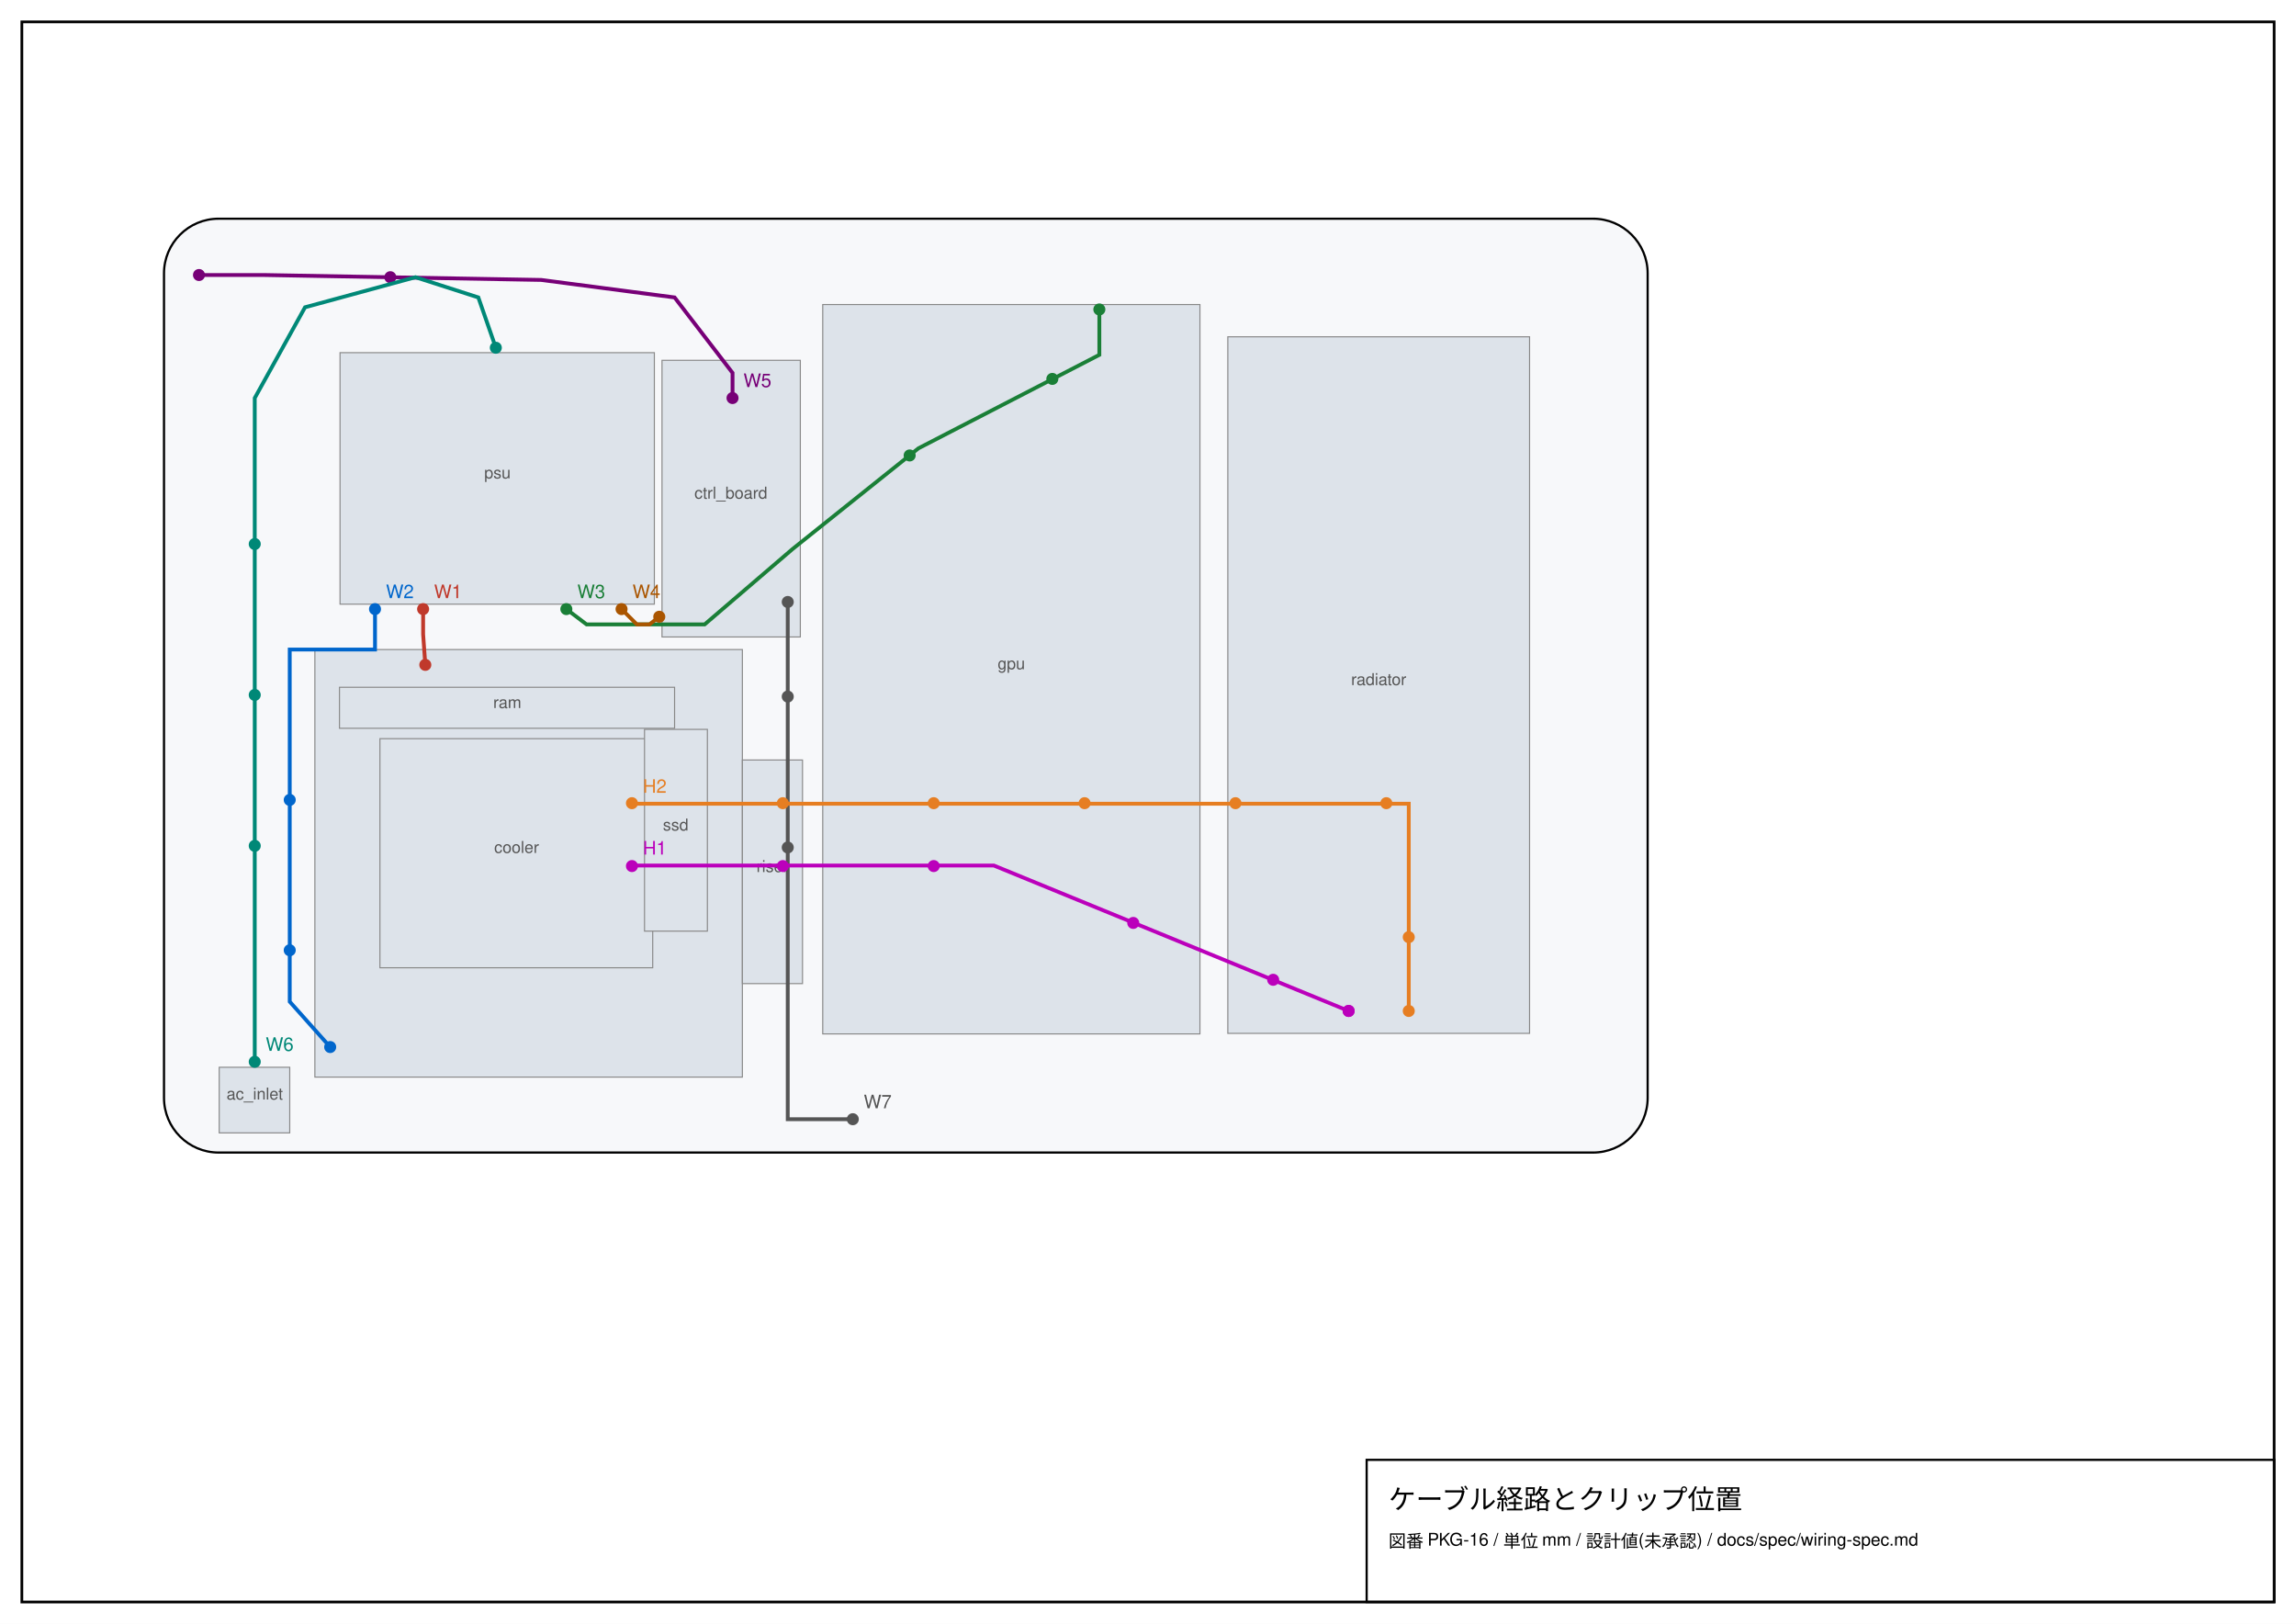
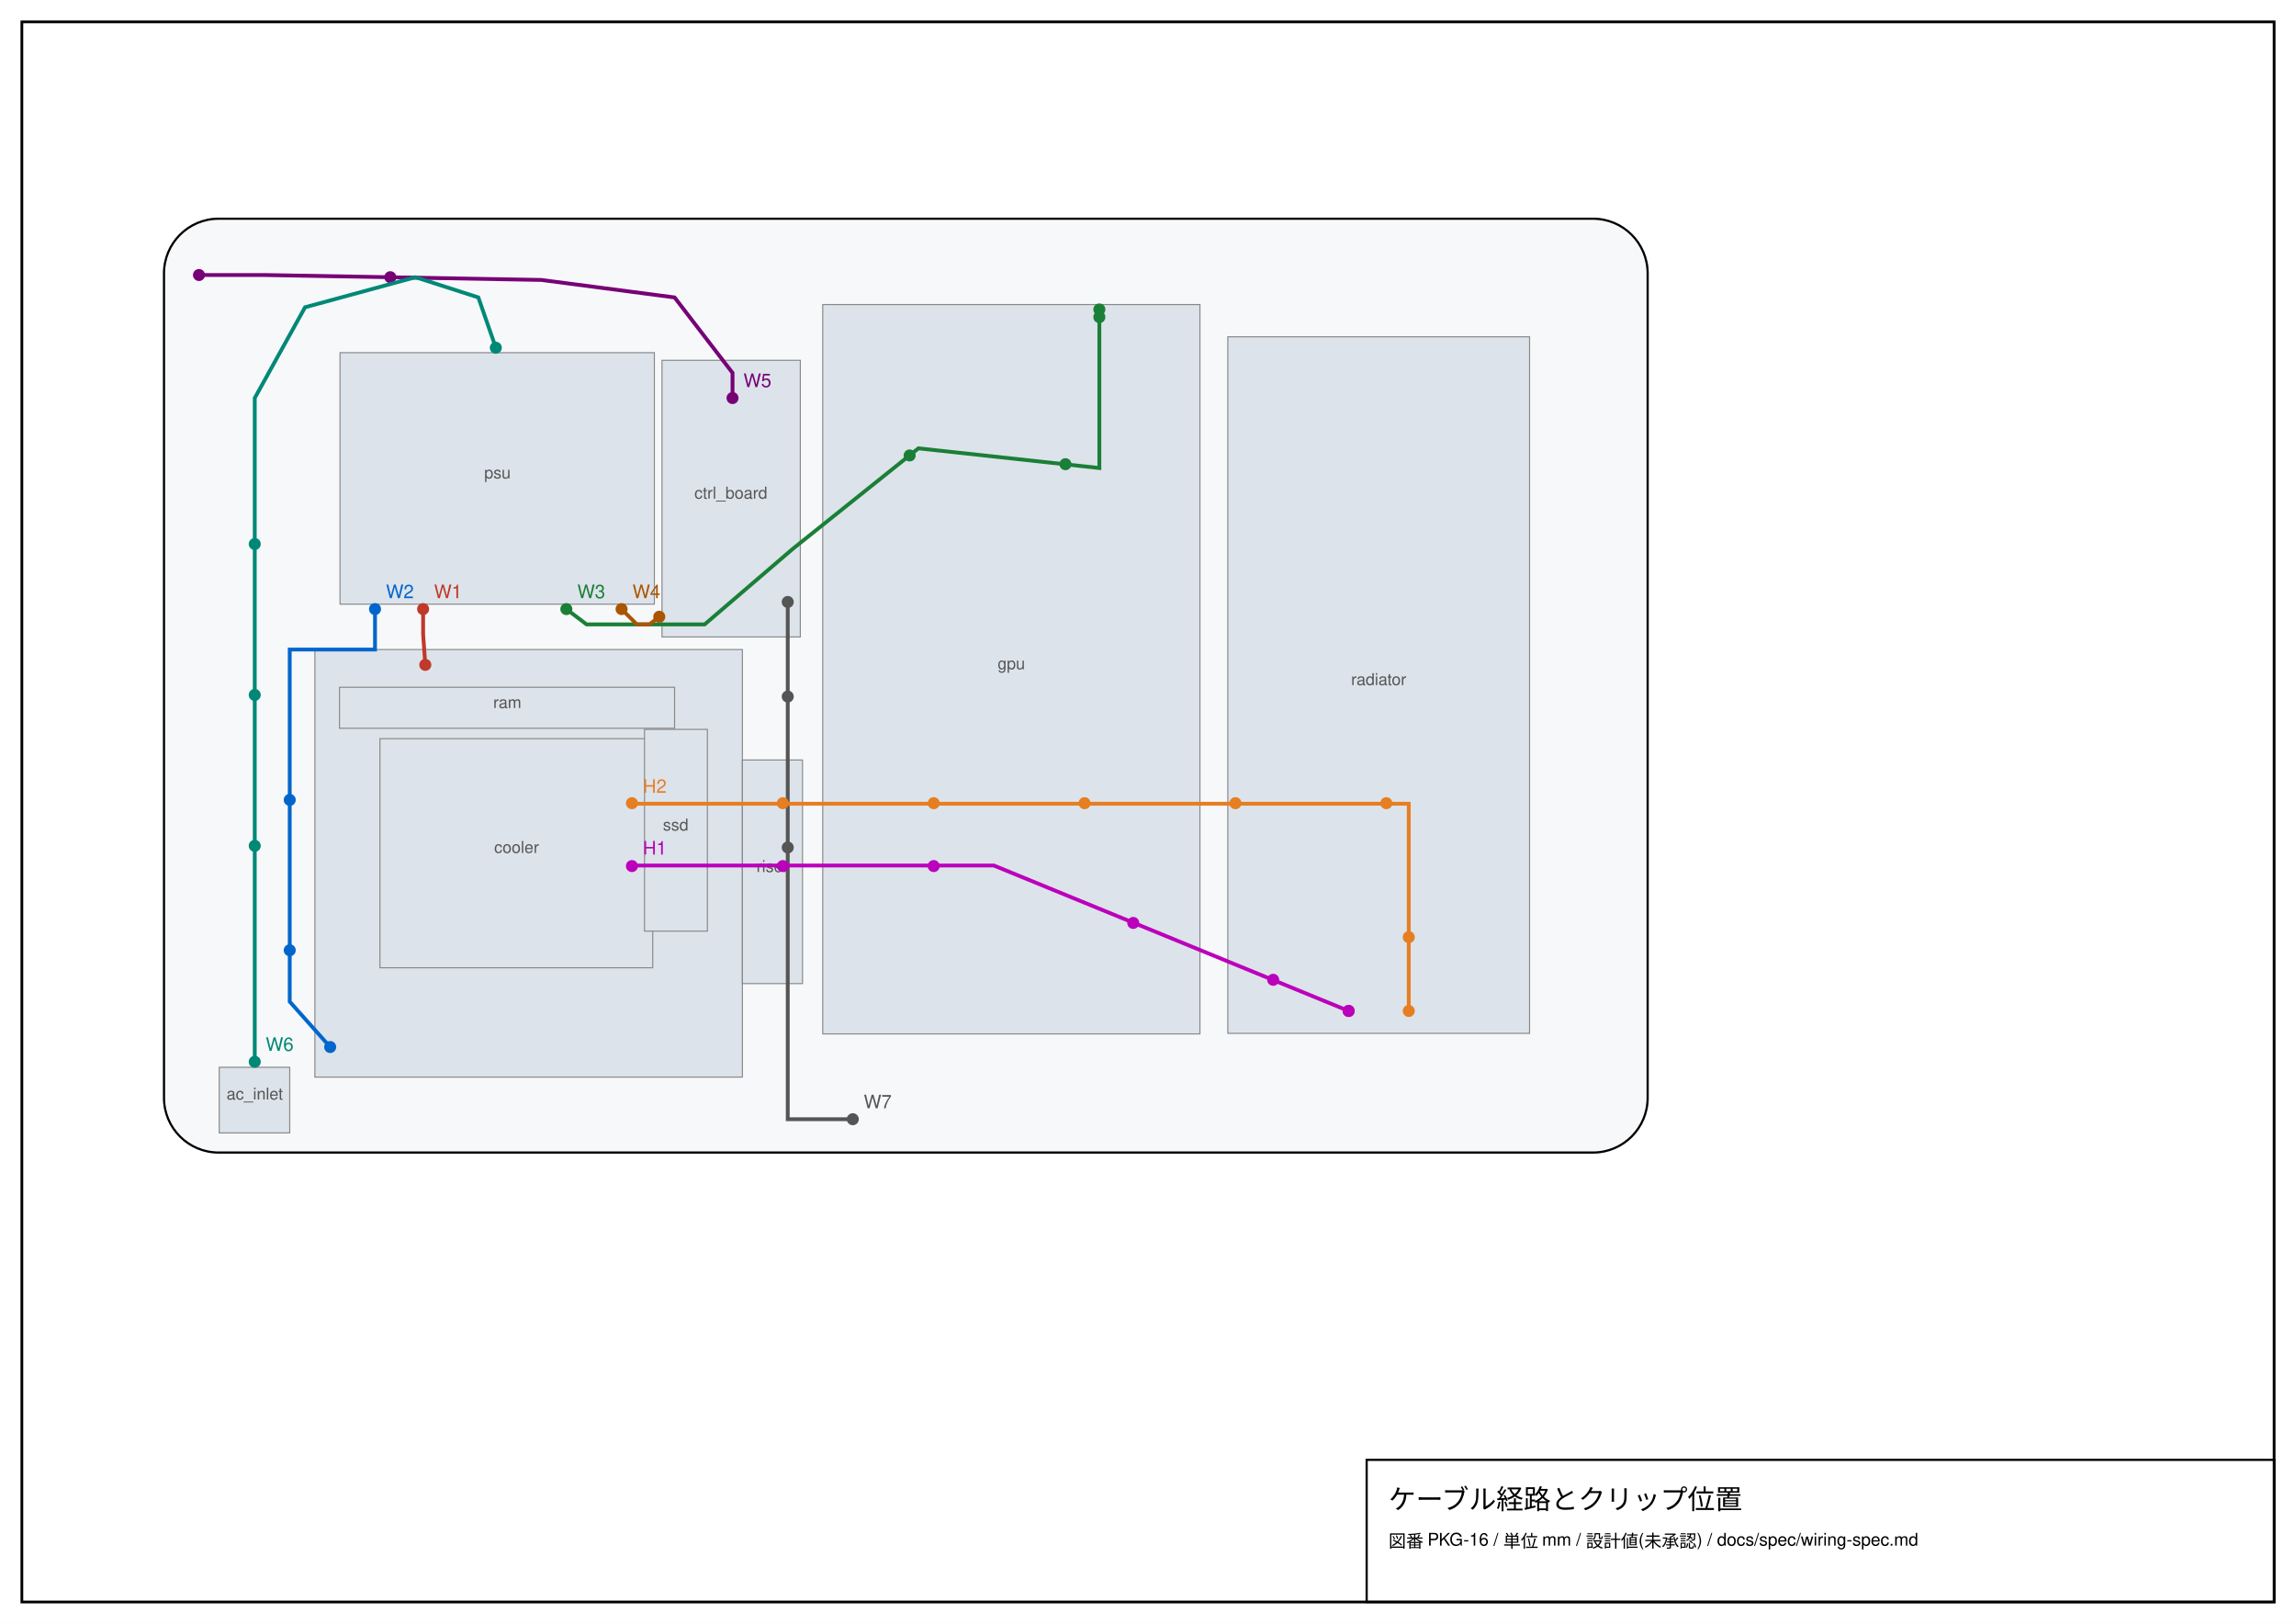
<svg xmlns="http://www.w3.org/2000/svg" viewBox="0 0 420 297" font-family="Helvetica,Arial,sans-serif">
  <rect width="100%" height="100%" fill="#fff" />
  <rect x="4" y="4" width="412" height="289" fill="none" stroke="#000" stroke-width=".5" />
  <rect x="30" y="40" width="271.4" height="170.798" rx="10" fill="#f7f8fa" stroke="#000" stroke-width=".4" />
  <rect x="57.6" y="118.8" width="78.2" height="78.2" fill="#dde3ea" stroke="#888" stroke-width=".2" />
  <text x="96.7" y="157.9" font-size="3" text-anchor="middle" fill="#555">board</text>
  <rect x="69.5" y="135.1" width="49.9" height="41.9" fill="#dde3ea" stroke="#888" stroke-width=".2" />
  <text x="94.5" y="156.0" font-size="3" text-anchor="middle" fill="#555">cooler</text>
  <rect x="224.6" y="61.6" width="55.2" height="127.4" fill="#dde3ea" stroke="#888" stroke-width=".2" />
  <text x="252.2" y="125.3" font-size="3" text-anchor="middle" fill="#555">radiator</text>
  <rect x="150.5" y="55.7" width="69.0" height="133.4" fill="#dde3ea" stroke="#888" stroke-width=".2" />
  <text x="185.0" y="122.4" font-size="3" text-anchor="middle" fill="#555">gpu</text>
  <rect x="135.8" y="139.0" width="11.0" height="40.9" fill="#dde3ea" stroke="#888" stroke-width=".2" />
  <text x="141.3" y="159.5" font-size="3" text-anchor="middle" fill="#555">riser</text>
  <rect x="62.2" y="64.5" width="57.5" height="46.0" fill="#dde3ea" stroke="#888" stroke-width=".2" />
  <text x="91.0" y="87.5" font-size="3" text-anchor="middle" fill="#555">psu</text>
  <rect x="121.1" y="65.9" width="25.3" height="50.6" fill="#dde3ea" stroke="#888" stroke-width=".2" />
  <text x="133.7" y="91.2" font-size="3" text-anchor="middle" fill="#555">ctrl_board</text>
  <rect x="117.9" y="133.4" width="11.5" height="36.9" fill="#dde3ea" stroke="#888" stroke-width=".2" />
  <text x="123.6" y="151.9" font-size="3" text-anchor="middle" fill="#555">ssd</text>
  <rect x="62.1" y="125.7" width="61.3" height="7.5" fill="#dde3ea" stroke="#888" stroke-width=".2" />
  <text x="92.8" y="129.5" font-size="3" text-anchor="middle" fill="#555">ram</text>
  <rect x="40.1" y="195.2" width="12.9" height="12.0" fill="#dde3ea" stroke="#888" stroke-width=".2" />
  <text x="46.6" y="201.1" font-size="3" text-anchor="middle" fill="#555">ac_inlet</text>
  <polyline fill="none" stroke="#c0392b" stroke-width=".7" points="77.4,111.4 77.4,116.0 77.8,121.6" />
  <circle cx="77.4" cy="111.4" r="1.1" fill="#c0392b" />
  <circle cx="77.8" cy="121.6" r="1.1" fill="#c0392b" />
  <text x="79.4" y="109.4" font-size="3.4" fill="#c0392b">W1</text>
  <polyline fill="none" stroke="#06c" stroke-width=".7" points="68.6,111.4 68.6,118.8 53.0,118.8 53.0,183.2 60.4,191.5" />
  <circle cx="68.6" cy="111.4" r="1.1" fill="#06c" />
  <circle cx="53.0" cy="146.3" r="1.1" fill="#06c" />
  <circle cx="53.0" cy="173.8" r="1.1" fill="#06c" />
  <circle cx="60.4" cy="191.5" r="1.1" fill="#06c" />
  <text x="70.6" y="109.4" font-size="3.4" fill="#06c">W2</text>
-   <polyline fill="none" stroke="#1a7f37" stroke-width=".7" points="103.6,111.4 107.3,114.2 128.9,114.2 145.0,100.4 168.0,82.0 201.1,64.9 201.1,56.6" />
+   <polyline fill="none" stroke="#1a7f37" stroke-width=".7" points="103.6,111.4 107.3,114.2 128.9,114.2 145.0,100.4 168.0,82.0 201.1,85.6 201.1,56.6" />
  <circle cx="103.6" cy="111.4" r="1.1" fill="#1a7f37" />
  <circle cx="166.4" cy="83.3" r="1.1" fill="#1a7f37" />
-   <circle cx="192.5" cy="69.3" r="1.1" fill="#1a7f37" />
+   <circle cx="194.9" cy="84.9" r="1.1" fill="#1a7f37" />
+   <circle cx="201.1" cy="58.0" r="1.1" fill="#1a7f37" />
  <circle cx="201.1" cy="56.6" r="1.1" fill="#1a7f37" />
  <text x="105.6" y="109.4" font-size="3.4" fill="#1a7f37">W3</text>
  <polyline fill="none" stroke="#a50" stroke-width=".7" points="113.7,111.4 116.5,114.2 118.8,114.2 120.6,112.8" />
  <circle cx="113.7" cy="111.4" r="1.1" fill="#a50" />
  <circle cx="120.6" cy="112.8" r="1.1" fill="#a50" />
  <text x="115.7" y="109.4" font-size="3.4" fill="#a50">W4</text>
  <polyline fill="none" stroke="#707" stroke-width=".7" points="134.0,72.8 134.0,68.2 123.4,54.4 99.0,51.2 48.4,50.3 36.4,50.3" />
  <circle cx="134.0" cy="72.8" r="1.1" fill="#707" />
  <circle cx="71.4" cy="50.7" r="1.1" fill="#707" />
  <circle cx="36.4" cy="50.3" r="1.1" fill="#707" />
  <text x="136.0" y="70.8" font-size="3.4" fill="#707">W5</text>
  <polyline fill="none" stroke="#087" stroke-width=".7" points="46.6,194.2 46.6,182.3 46.6,72.8 55.8,56.2 76.0,50.7 87.5,54.4 90.7,63.6" />
  <circle cx="46.6" cy="194.2" r="1.1" fill="#087" />
  <circle cx="46.6" cy="154.7" r="1.1" fill="#087" />
  <circle cx="46.6" cy="127.1" r="1.1" fill="#087" />
  <circle cx="46.6" cy="99.5" r="1.1" fill="#087" />
  <circle cx="90.7" cy="63.6" r="1.1" fill="#087" />
  <text x="48.6" y="192.2" font-size="3.4" fill="#087">W6</text>
  <polyline fill="none" stroke="#555" stroke-width=".7" points="156.0,204.7 144.1,204.7 144.1,182.6 144.1,124.8 144.1,110.1" />
  <circle cx="156.0" cy="204.7" r="1.1" fill="#555" />
  <circle cx="144.1" cy="155.0" r="1.1" fill="#555" />
  <circle cx="144.1" cy="127.4" r="1.1" fill="#555" />
  <circle cx="144.1" cy="110.1" r="1.1" fill="#555" />
  <text x="158.0" y="202.7" font-size="3.4" fill="#555">W7</text>
  <polyline fill="none" stroke="#b0b" stroke-width=".7" points="115.6,158.3 115.6,158.3 181.8,158.3 246.7,184.9 246.7,184.9" />
  <circle cx="115.6" cy="158.4" r="1.1" fill="#b0b" />
  <circle cx="143.2" cy="158.4" r="1.1" fill="#b0b" />
  <circle cx="170.8" cy="158.4" r="1.1" fill="#b0b" />
  <circle cx="207.3" cy="168.8" r="1.1" fill="#b0b" />
  <circle cx="232.9" cy="179.2" r="1.1" fill="#b0b" />
  <circle cx="246.7" cy="184.9" r="1.1" fill="#b0b" />
  <circle cx="246.7" cy="184.9" r="1.1" fill="#b0b" />
  <text x="117.6" y="156.3" font-size="3.4" fill="#b0b">H1</text>
  <polyline fill="none" stroke="#e67e22" stroke-width=".7" points="115.6,147.0 115.6,147.0 257.7,147.0 257.7,184.9 257.7,184.9" />
  <circle cx="115.6" cy="146.9" r="1.1" fill="#e67e22" />
  <circle cx="143.2" cy="146.9" r="1.1" fill="#e67e22" />
  <circle cx="170.8" cy="146.9" r="1.1" fill="#e67e22" />
  <circle cx="198.4" cy="146.9" r="1.1" fill="#e67e22" />
  <circle cx="226.0" cy="146.9" r="1.1" fill="#e67e22" />
  <circle cx="253.6" cy="146.9" r="1.1" fill="#e67e22" />
  <circle cx="257.7" cy="171.4" r="1.1" fill="#e67e22" />
  <circle cx="257.7" cy="184.9" r="1.1" fill="#e67e22" />
  <text x="117.6" y="145.0" font-size="3.4" fill="#e67e22">H2</text>
  <rect x="250" y="267" width="166" height="26" fill="none" stroke="#000" stroke-width=".4" />
  <text x="254" y="276" font-size="5">ケーブル経路とクリップ位置</text>
  <text x="254" y="283" font-size="3.2">図番 PKG-16 / 単位 mm / 設計値(未承認) / docs/spec/wiring-spec.md</text>
</svg>
